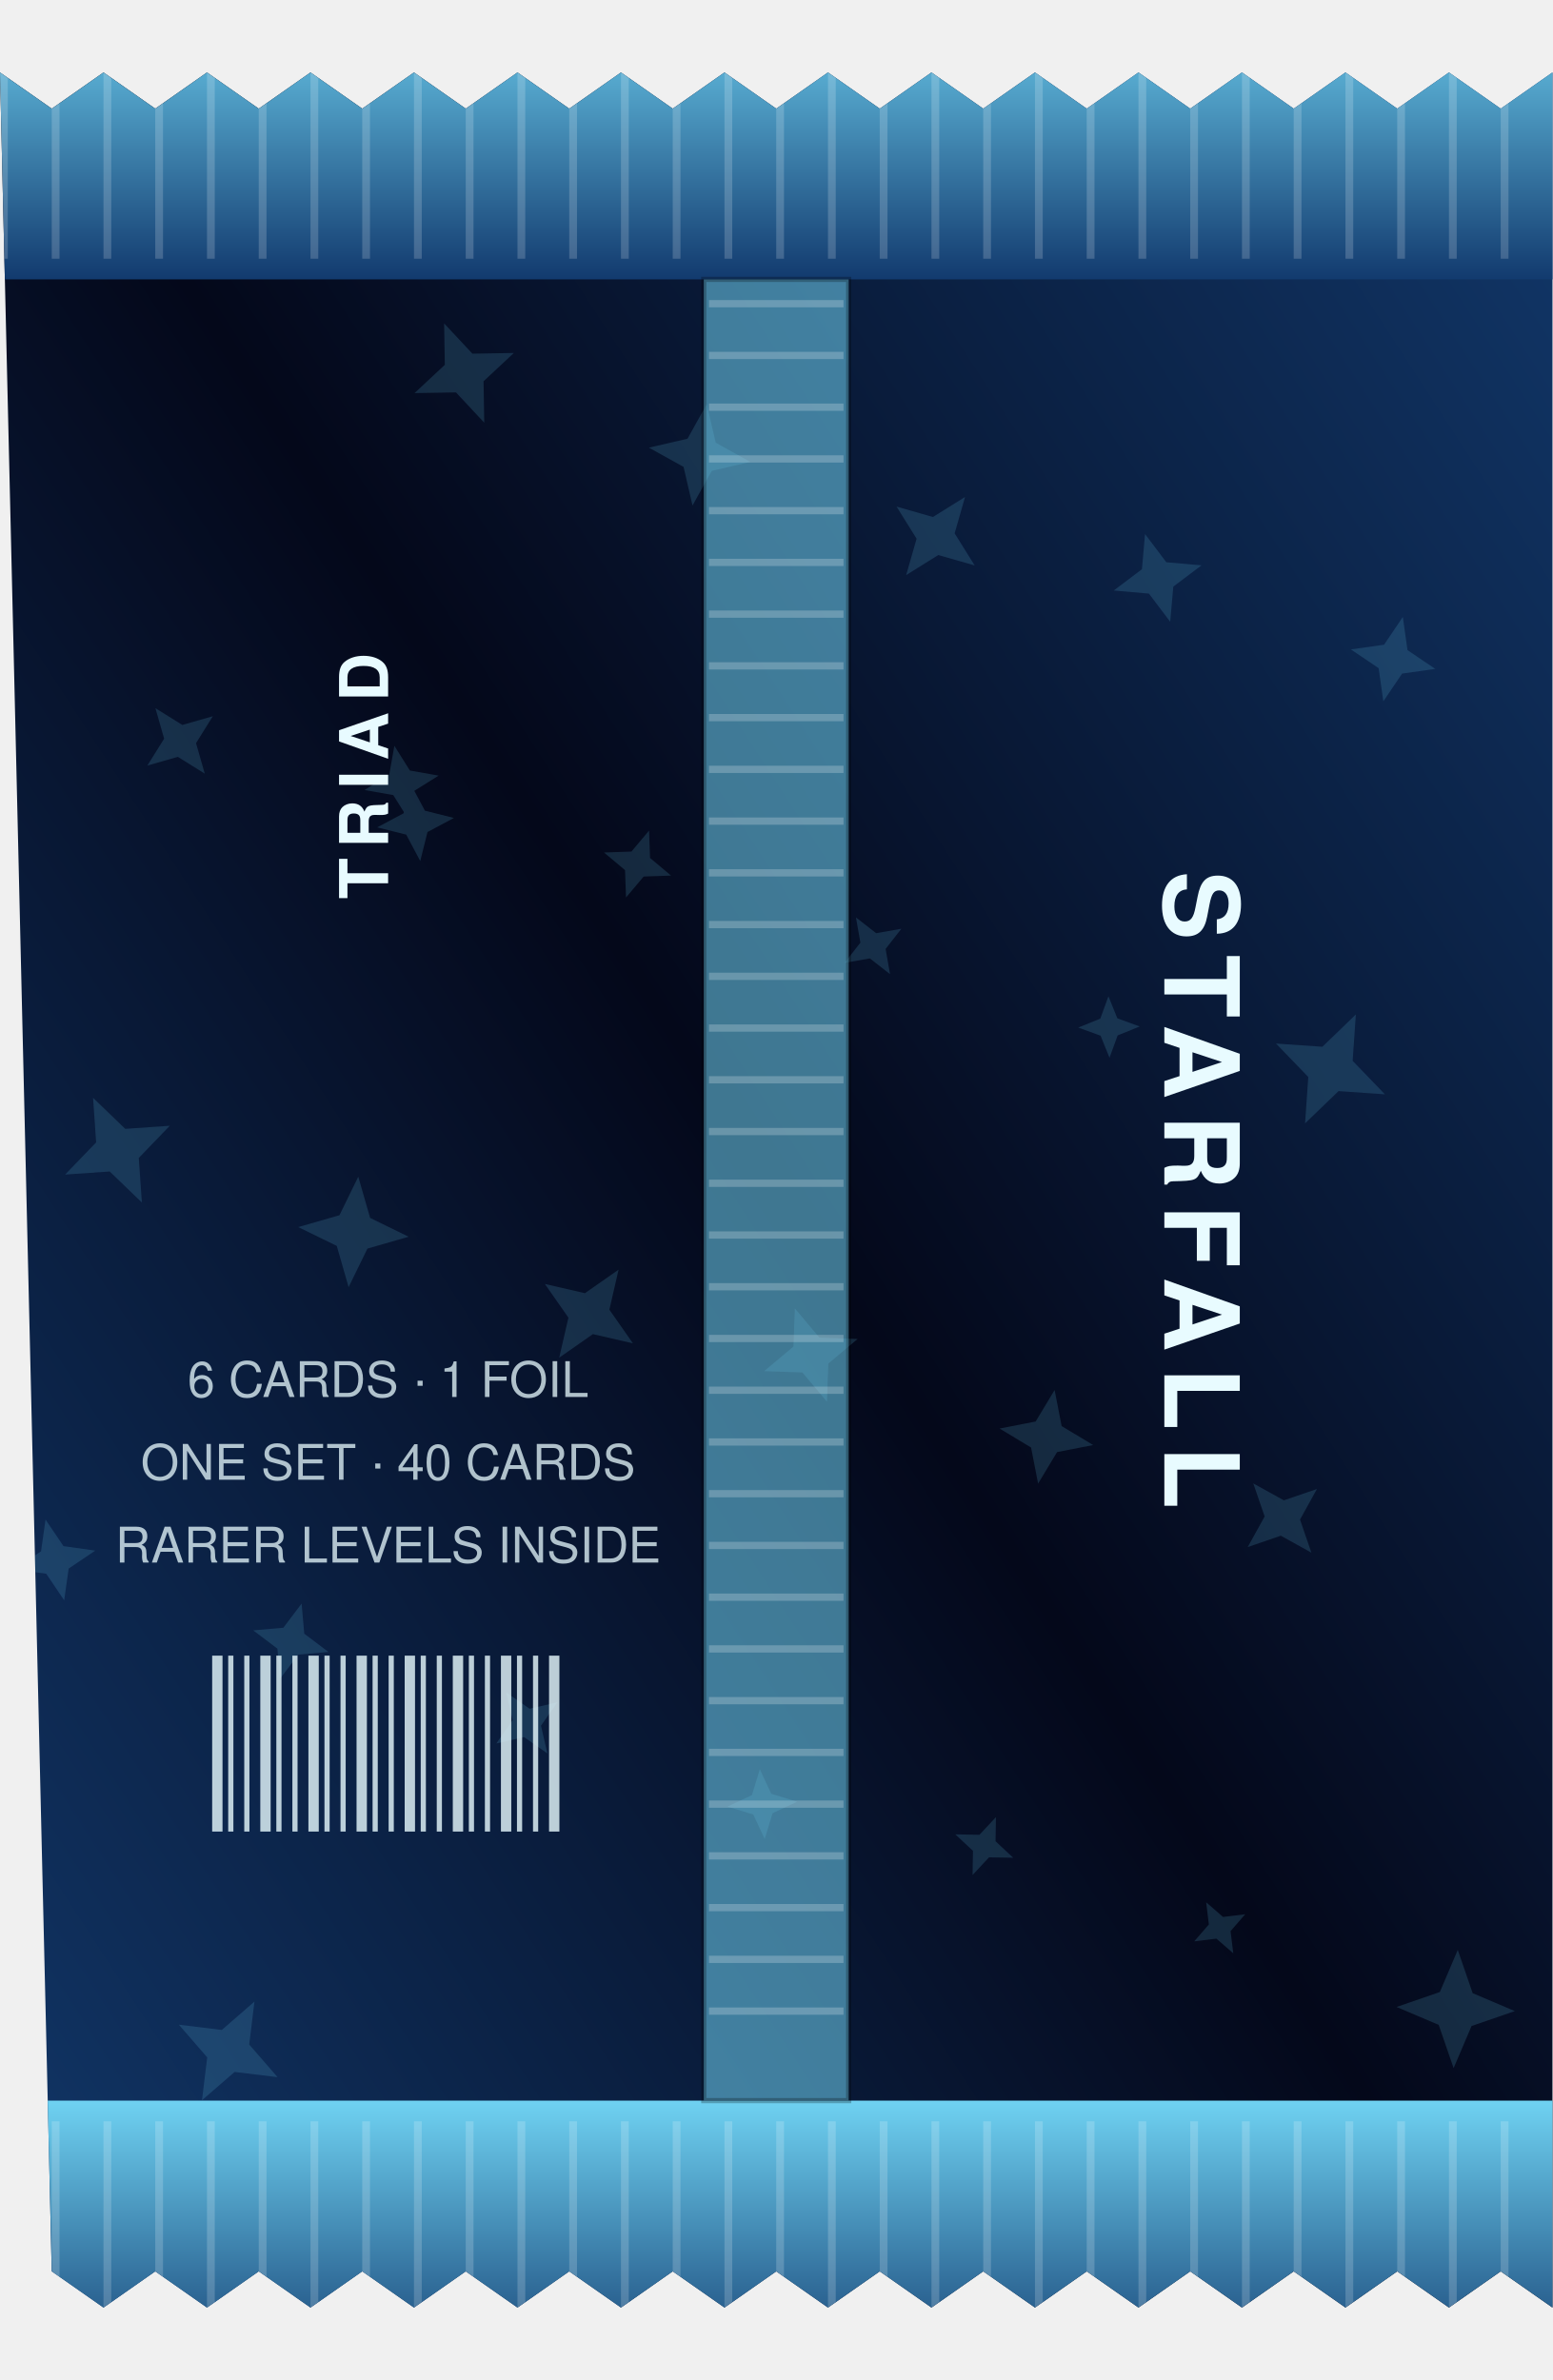
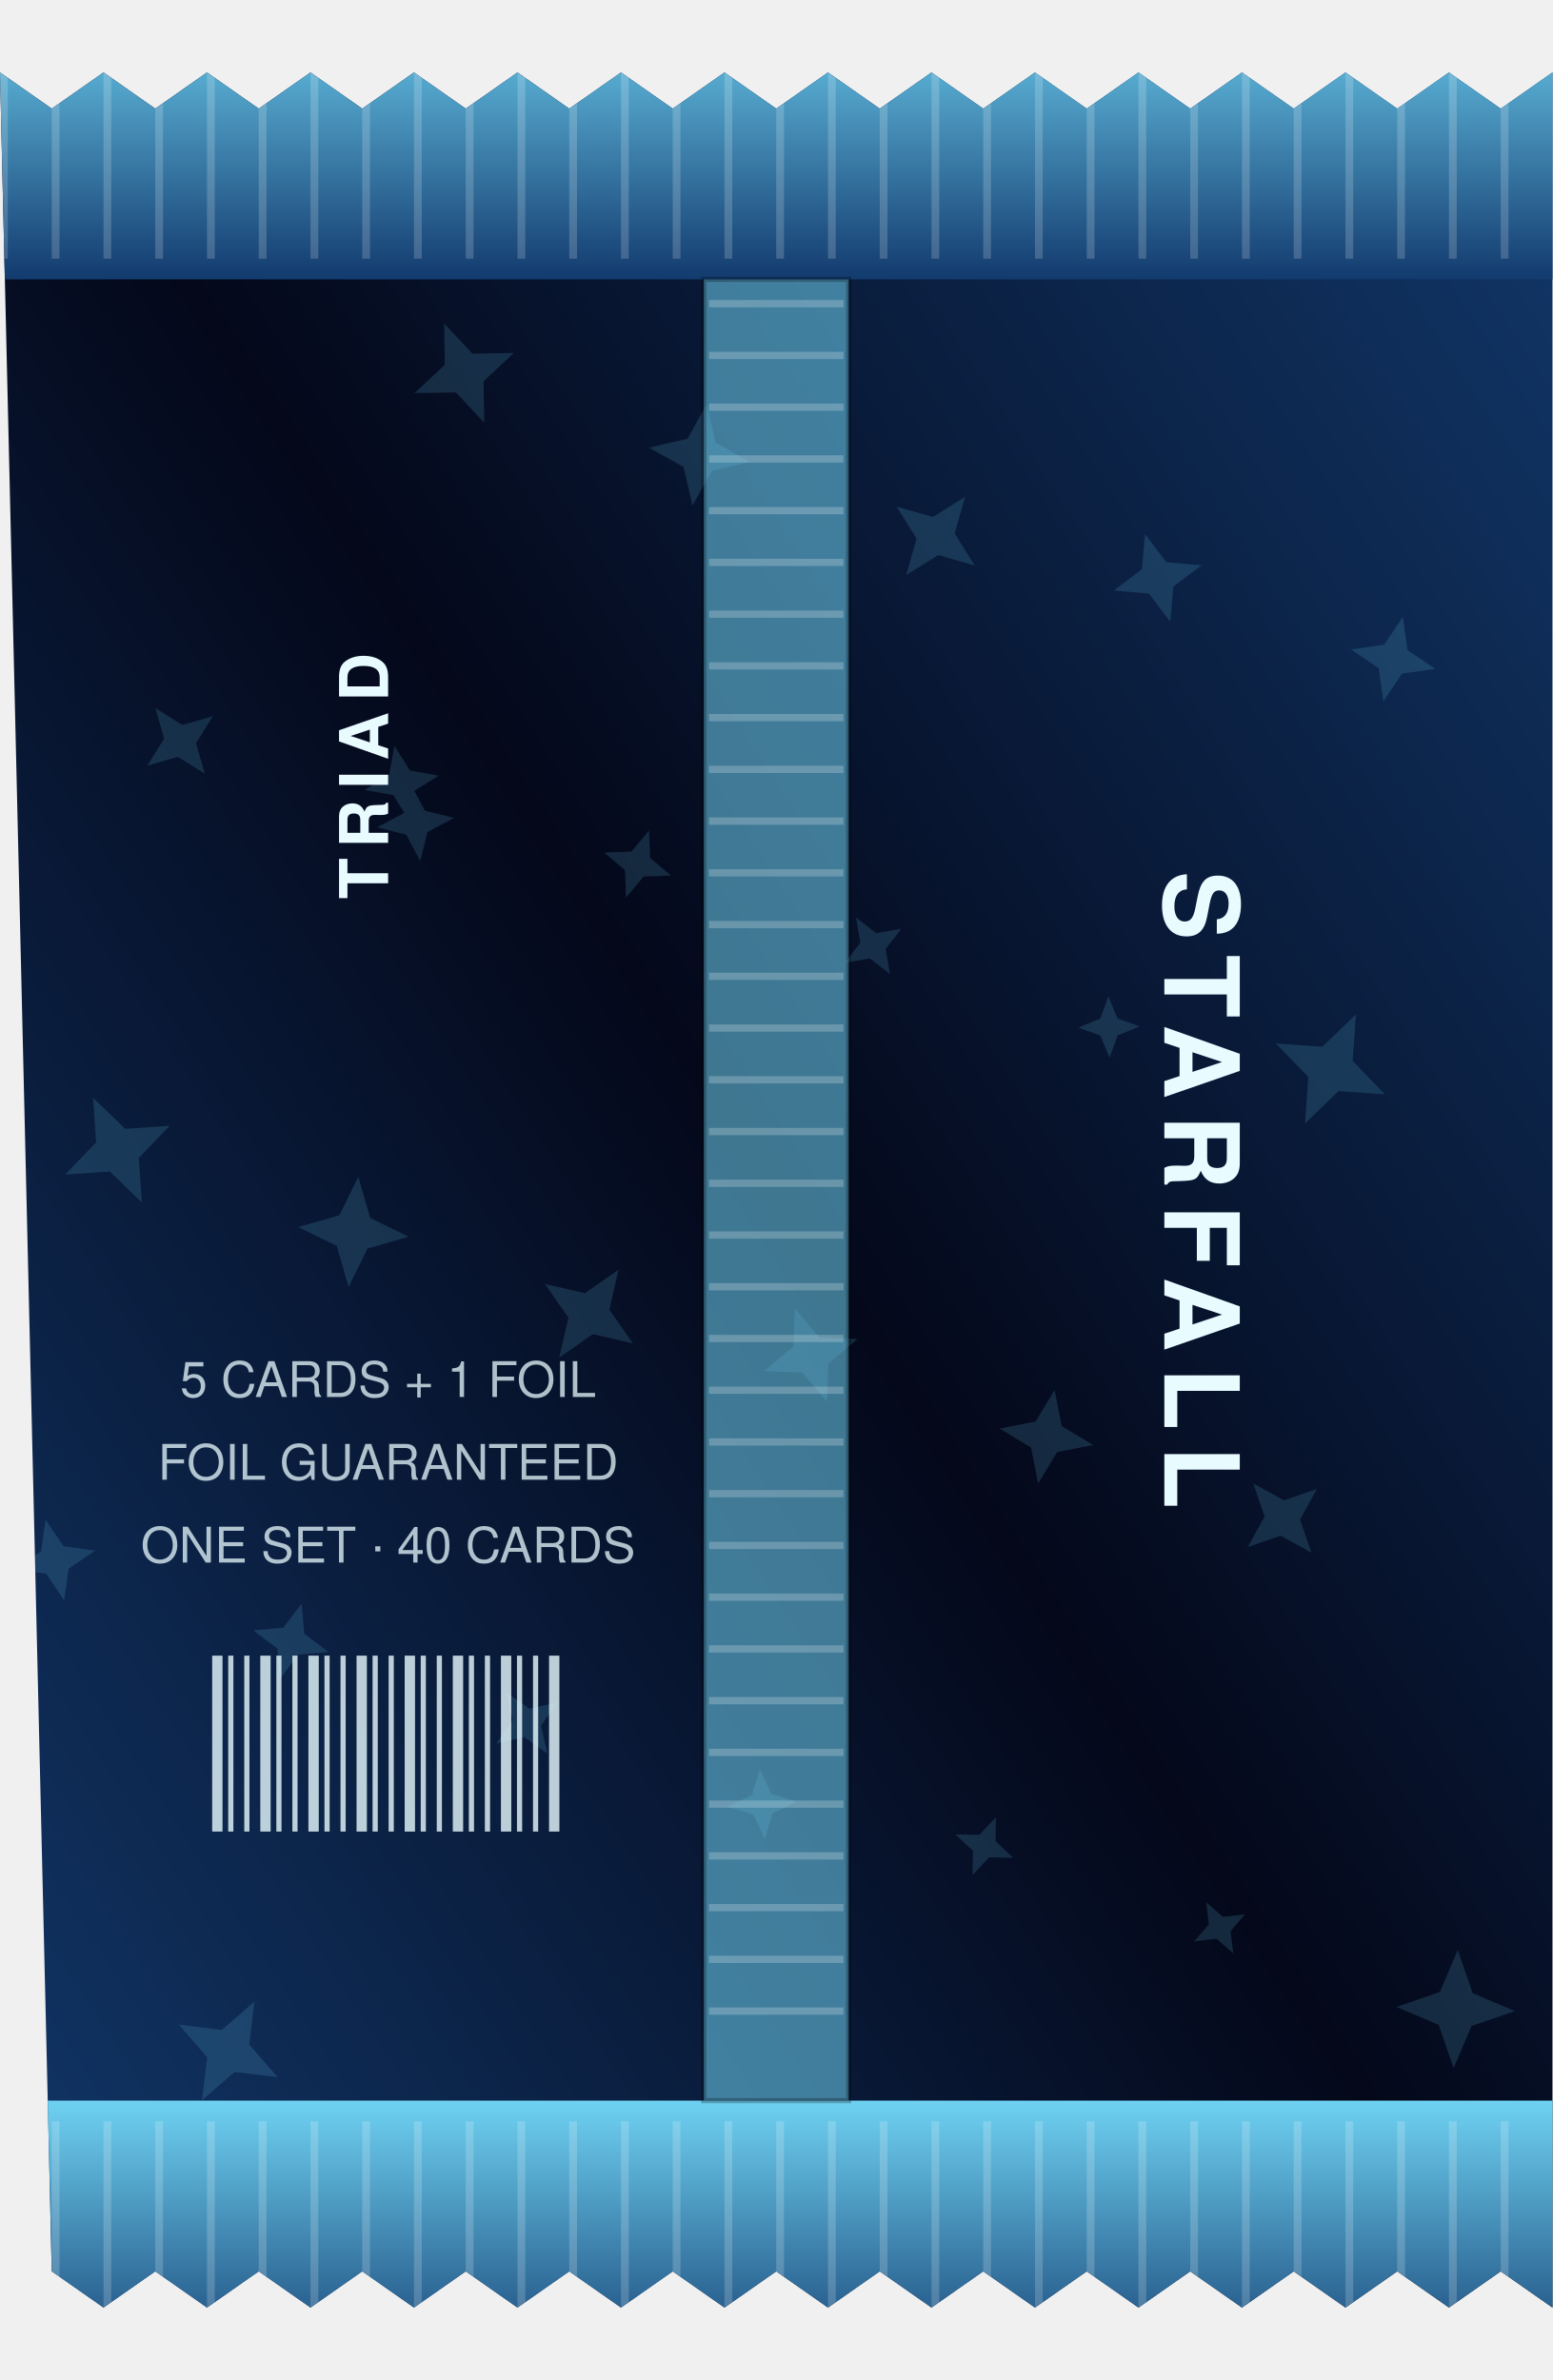
<svg xmlns="http://www.w3.org/2000/svg" viewBox="0 0 300 460" width="300" height="460">
  <defs>
    <linearGradient id="body" x1="1" y1="0" x2="0" y2="1">
      <stop offset="0" stop-color="#123a6e" />
      <stop offset=".5" stop-color="#04081a" />
      <stop offset="1" stop-color="#123a6e" />
    </linearGradient>
    <linearGradient id="seal" x1="0" y1="0" x2="0" y2="1">
      <stop offset="0" stop-color="#6fd2f2" />
      <stop offset="1" stop-color="#123a6e" />
    </linearGradient>
    <clipPath id="packShape">
      <path d="M0,14 L0,14 L10,21 L20,14 L30,21 L40,14 L50,21 L60,14 L70,21 L80,14 L90,21 L100,14 L110,21 L120,14 L130,21 L140,14 L150,21 L160,14 L170,21 L180,14 L190,21 L200,14 L210,21 L220,14 L230,21 L240,14 L250,21 L260,14 L270,21 L280,14 L290,21 L300,14 L300,446 300,446 L290,439 L280,446 L270,439 L260,446 L250,439 L240,446 L230,439 L220,446 L210,439 L200,446 L190,439 L180,446 L170,439 L160,446 L150,439 L140,446 L130,439 L120,446 L110,439 L100,446 L90,439 L80,446 L70,439 L60,446 L50,439 L40,446 L30,439 L20,446 L10,439 LL0,446 Z" />
    </clipPath>
  </defs>
  <g clip-path="url(#packShape)">
    <rect width="300" height="460" fill="url(#body)" />
    <g opacity=".16">
      <g transform="translate(80.3 159.0) rotate(-7) scale(0.83)">
        <path d="M0,-9 L2.5,-2.5 L9,0 L2.5,2.5 L0,9 L-2.5,2.5 L-9,0 L-2.5,-2.5 Z" fill="#6fd2f2" />
      </g>
      <g transform="translate(113.8 253.9) rotate(34) scale(1.14)">
        <path d="M0,-9 L2.5,-2.5 L9,0 L2.5,2.5 L0,9 L-2.5,2.5 L-9,0 L-2.5,-2.5 Z" fill="#6fd2f2" />
      </g>
      <g transform="translate(147.3 348.7) rotate(-4) scale(0.75)">
        <path d="M0,-9 L2.5,-2.5 L9,0 L2.5,2.5 L0,9 L-2.5,2.5 L-9,0 L-2.5,-2.5 Z" fill="#6fd2f2" />
      </g>
      <g transform="translate(180.8 103.6) rotate(37) scale(1.05)">
        <path d="M0,-9 L2.5,-2.5 L9,0 L2.5,2.5 L0,9 L-2.5,2.5 L-9,0 L-2.5,-2.5 Z" fill="#6fd2f2" />
      </g>
      <g transform="translate(214.3 198.5) rotate(-1) scale(0.66)">
        <path d="M0,-9 L2.5,-2.5 L9,0 L2.5,2.5 L0,9 L-2.5,2.5 L-9,0 L-2.5,-2.5 Z" fill="#6fd2f2" />
      </g>
      <g transform="translate(247.8 293.4) rotate(-40) scale(0.97)">
        <path d="M0,-9 L2.5,-2.5 L9,0 L2.5,2.5 L0,9 L-2.5,2.5 L-9,0 L-2.5,-2.5 Z" fill="#6fd2f2" />
      </g>
      <g transform="translate(281.3 388.3) rotate(2) scale(1.27)">
        <path d="M0,-9 L2.5,-2.5 L9,0 L2.5,2.5 L0,9 L-2.5,2.5 L-9,0 L-2.5,-2.5 Z" fill="#6fd2f2" />
      </g>
      <g transform="translate(34.8 143.2) rotate(-37) scale(0.88)">
        <path d="M0,-9 L2.5,-2.5 L9,0 L2.5,2.5 L0,9 L-2.5,2.5 L-9,0 L-2.5,-2.5 Z" fill="#6fd2f2" />
      </g>
      <g transform="translate(68.3 238.1) rotate(5) scale(1.19)">
        <path d="M0,-9 L2.5,-2.5 L9,0 L2.5,2.5 L0,9 L-2.5,2.5 L-9,0 L-2.5,-2.5 Z" fill="#6fd2f2" />
      </g>
      <g transform="translate(101.8 333.0) rotate(-34) scale(0.79)">
        <path d="M0,-9 L2.5,-2.5 L9,0 L2.5,2.5 L0,9 L-2.5,2.5 L-9,0 L-2.5,-2.5 Z" fill="#6fd2f2" />
      </g>
      <g transform="translate(135.2 87.9) rotate(8) scale(1.10)">
        <path d="M0,-9 L2.5,-2.5 L9,0 L2.5,2.5 L0,9 L-2.5,2.5 L-9,0 L-2.5,-2.5 Z" fill="#6fd2f2" />
      </g>
      <g transform="translate(168.7 182.8) rotate(-31) scale(0.71)">
        <path d="M0,-9 L2.5,-2.5 L9,0 L2.5,2.5 L0,9 L-2.5,2.5 L-9,0 L-2.5,-2.5 Z" fill="#6fd2f2" />
      </g>
      <g transform="translate(202.2 277.7) rotate(10) scale(1.02)">
        <path d="M0,-9 L2.5,-2.5 L9,0 L2.5,2.5 L0,9 L-2.5,2.5 L-9,0 L-2.5,-2.5 Z" fill="#6fd2f2" />
      </g>
      <g transform="translate(235.7 372.6) rotate(-28) scale(0.62)">
        <path d="M0,-9 L2.5,-2.5 L9,0 L2.5,2.5 L0,9 L-2.5,2.5 L-9,0 L-2.5,-2.5 Z" fill="#6fd2f2" />
      </g>
      <g transform="translate(269.2 127.4) rotate(13) scale(0.93)">
        <path d="M0,-9 L2.5,-2.5 L9,0 L2.5,2.5 L0,9 L-2.5,2.5 L-9,0 L-2.5,-2.5 Z" fill="#6fd2f2" />
      </g>
      <g transform="translate(22.7 222.3) rotate(-25) scale(1.24)">
        <path d="M0,-9 L2.5,-2.5 L9,0 L2.5,2.5 L0,9 L-2.5,2.5 L-9,0 L-2.5,-2.5 Z" fill="#6fd2f2" />
      </g>
      <g transform="translate(56.2 317.2) rotate(16) scale(0.84)">
        <path d="M0,-9 L2.5,-2.5 L9,0 L2.5,2.5 L0,9 L-2.5,2.5 L-9,0 L-2.5,-2.5 Z" fill="#6fd2f2" />
      </g>
      <g transform="translate(89.7 72.1) rotate(-22) scale(1.15)">
        <path d="M0,-9 L2.5,-2.5 L9,0 L2.5,2.5 L0,9 L-2.5,2.5 L-9,0 L-2.5,-2.5 Z" fill="#6fd2f2" />
      </g>
      <g transform="translate(123.2 167.0) rotate(19) scale(0.76)">
        <path d="M0,-9 L2.5,-2.5 L9,0 L2.5,2.5 L0,9 L-2.5,2.5 L-9,0 L-2.5,-2.5 Z" fill="#6fd2f2" />
      </g>
      <g transform="translate(156.7 261.9) rotate(-19) scale(1.06)">
        <path d="M0,-9 L2.5,-2.5 L9,0 L2.5,2.5 L0,9 L-2.5,2.5 L-9,0 L-2.5,-2.5 Z" fill="#6fd2f2" />
      </g>
      <g transform="translate(190.2 356.8) rotate(22) scale(0.67)">
        <path d="M0,-9 L2.5,-2.5 L9,0 L2.5,2.5 L0,9 L-2.5,2.5 L-9,0 L-2.5,-2.5 Z" fill="#6fd2f2" />
      </g>
      <g transform="translate(223.7 111.7) rotate(-16) scale(0.98)">
        <path d="M0,-9 L2.5,-2.5 L9,0 L2.5,2.5 L0,9 L-2.5,2.5 L-9,0 L-2.5,-2.5 Z" fill="#6fd2f2" />
      </g>
      <g transform="translate(257.1 206.6) rotate(25) scale(1.29)">
        <path d="M0,-9 L2.5,-2.5 L9,0 L2.5,2.5 L0,9 L-2.5,2.5 L-9,0 L-2.5,-2.5 Z" fill="#6fd2f2" />
      </g>
      <g transform="translate(10.6 301.5) rotate(-13) scale(0.89)">
        <path d="M0,-9 L2.5,-2.5 L9,0 L2.5,2.5 L0,9 L-2.5,2.5 L-9,0 L-2.5,-2.5 Z" fill="#6fd2f2" />
      </g>
      <g transform="translate(44.1 396.4) rotate(28) scale(1.20)">
        <path d="M0,-9 L2.5,-2.5 L9,0 L2.5,2.5 L0,9 L-2.5,2.5 L-9,0 L-2.5,-2.5 Z" fill="#6fd2f2" />
      </g>
      <g transform="translate(77.6 151.3) rotate(-11) scale(0.81)">
        <path d="M0,-9 L2.5,-2.5 L9,0 L2.5,2.5 L0,9 L-2.5,2.5 L-9,0 L-2.5,-2.5 Z" fill="#6fd2f2" />
      </g>
    </g>
    <rect y="0" width="300" height="54" fill="url(#seal)" />
    <rect y="406" width="300" height="54" fill="url(#seal)" />
    <rect x="0" y="2" width="1.5" height="48" fill="#ffffff" opacity=".18" />
    <rect x="0" y="410" width="1.5" height="48" fill="#ffffff" opacity=".18" />
    <rect x="10" y="2" width="1.5" height="48" fill="#ffffff" opacity=".18" />
    <rect x="10" y="410" width="1.5" height="48" fill="#ffffff" opacity=".18" />
    <rect x="20" y="2" width="1.5" height="48" fill="#ffffff" opacity=".18" />
    <rect x="20" y="410" width="1.5" height="48" fill="#ffffff" opacity=".18" />
    <rect x="30" y="2" width="1.5" height="48" fill="#ffffff" opacity=".18" />
    <rect x="30" y="410" width="1.5" height="48" fill="#ffffff" opacity=".18" />
    <rect x="40" y="2" width="1.5" height="48" fill="#ffffff" opacity=".18" />
    <rect x="40" y="410" width="1.5" height="48" fill="#ffffff" opacity=".18" />
    <rect x="50" y="2" width="1.5" height="48" fill="#ffffff" opacity=".18" />
    <rect x="50" y="410" width="1.5" height="48" fill="#ffffff" opacity=".18" />
    <rect x="60" y="2" width="1.5" height="48" fill="#ffffff" opacity=".18" />
    <rect x="60" y="410" width="1.5" height="48" fill="#ffffff" opacity=".18" />
    <rect x="70" y="2" width="1.5" height="48" fill="#ffffff" opacity=".18" />
    <rect x="70" y="410" width="1.5" height="48" fill="#ffffff" opacity=".18" />
    <rect x="80" y="2" width="1.5" height="48" fill="#ffffff" opacity=".18" />
    <rect x="80" y="410" width="1.5" height="48" fill="#ffffff" opacity=".18" />
    <rect x="90" y="2" width="1.5" height="48" fill="#ffffff" opacity=".18" />
    <rect x="90" y="410" width="1.5" height="48" fill="#ffffff" opacity=".18" />
    <rect x="100" y="2" width="1.5" height="48" fill="#ffffff" opacity=".18" />
    <rect x="100" y="410" width="1.5" height="48" fill="#ffffff" opacity=".18" />
    <rect x="110" y="2" width="1.5" height="48" fill="#ffffff" opacity=".18" />
    <rect x="110" y="410" width="1.5" height="48" fill="#ffffff" opacity=".18" />
    <rect x="120" y="2" width="1.5" height="48" fill="#ffffff" opacity=".18" />
    <rect x="120" y="410" width="1.5" height="48" fill="#ffffff" opacity=".18" />
    <rect x="130" y="2" width="1.5" height="48" fill="#ffffff" opacity=".18" />
    <rect x="130" y="410" width="1.5" height="48" fill="#ffffff" opacity=".18" />
    <rect x="140" y="2" width="1.5" height="48" fill="#ffffff" opacity=".18" />
    <rect x="140" y="410" width="1.5" height="48" fill="#ffffff" opacity=".18" />
    <rect x="150" y="2" width="1.5" height="48" fill="#ffffff" opacity=".18" />
    <rect x="150" y="410" width="1.5" height="48" fill="#ffffff" opacity=".18" />
    <rect x="160" y="2" width="1.5" height="48" fill="#ffffff" opacity=".18" />
    <rect x="160" y="410" width="1.5" height="48" fill="#ffffff" opacity=".18" />
    <rect x="170" y="2" width="1.5" height="48" fill="#ffffff" opacity=".18" />
    <rect x="170" y="410" width="1.5" height="48" fill="#ffffff" opacity=".18" />
    <rect x="180" y="2" width="1.5" height="48" fill="#ffffff" opacity=".18" />
    <rect x="180" y="410" width="1.5" height="48" fill="#ffffff" opacity=".18" />
    <rect x="190" y="2" width="1.5" height="48" fill="#ffffff" opacity=".18" />
    <rect x="190" y="410" width="1.5" height="48" fill="#ffffff" opacity=".18" />
    <rect x="200" y="2" width="1.5" height="48" fill="#ffffff" opacity=".18" />
    <rect x="200" y="410" width="1.5" height="48" fill="#ffffff" opacity=".18" />
    <rect x="210" y="2" width="1.5" height="48" fill="#ffffff" opacity=".18" />
    <rect x="210" y="410" width="1.5" height="48" fill="#ffffff" opacity=".18" />
    <rect x="220" y="2" width="1.5" height="48" fill="#ffffff" opacity=".18" />
    <rect x="220" y="410" width="1.5" height="48" fill="#ffffff" opacity=".18" />
    <rect x="230" y="2" width="1.5" height="48" fill="#ffffff" opacity=".18" />
    <rect x="230" y="410" width="1.5" height="48" fill="#ffffff" opacity=".18" />
    <rect x="240" y="2" width="1.5" height="48" fill="#ffffff" opacity=".18" />
    <rect x="240" y="410" width="1.5" height="48" fill="#ffffff" opacity=".18" />
    <rect x="250" y="2" width="1.5" height="48" fill="#ffffff" opacity=".18" />
    <rect x="250" y="410" width="1.5" height="48" fill="#ffffff" opacity=".18" />
    <rect x="260" y="2" width="1.5" height="48" fill="#ffffff" opacity=".18" />
    <rect x="260" y="410" width="1.5" height="48" fill="#ffffff" opacity=".18" />
    <rect x="270" y="2" width="1.5" height="48" fill="#ffffff" opacity=".18" />
    <rect x="270" y="410" width="1.5" height="48" fill="#ffffff" opacity=".18" />
    <rect x="280" y="2" width="1.5" height="48" fill="#ffffff" opacity=".18" />
    <rect x="280" y="410" width="1.5" height="48" fill="#ffffff" opacity=".18" />
    <rect x="290" y="2" width="1.5" height="48" fill="#ffffff" opacity=".18" />
    <rect x="290" y="410" width="1.5" height="48" fill="#ffffff" opacity=".18" />
    <rect x="136" y="54" width="28" height="352" fill="#6fd2f2" opacity=".55" />
    <rect x="136" y="54" width="28" height="352" fill="none" stroke="#000" stroke-opacity=".25" />
    <rect x="137" y="58" width="26" height="1.4" fill="#fff" opacity=".22" />
    <rect x="137" y="68" width="26" height="1.4" fill="#fff" opacity=".22" />
    <rect x="137" y="78" width="26" height="1.4" fill="#fff" opacity=".22" />
    <rect x="137" y="88" width="26" height="1.4" fill="#fff" opacity=".22" />
    <rect x="137" y="98" width="26" height="1.4" fill="#fff" opacity=".22" />
    <rect x="137" y="108" width="26" height="1.4" fill="#fff" opacity=".22" />
    <rect x="137" y="118" width="26" height="1.4" fill="#fff" opacity=".22" />
    <rect x="137" y="128" width="26" height="1.4" fill="#fff" opacity=".22" />
    <rect x="137" y="138" width="26" height="1.4" fill="#fff" opacity=".22" />
    <rect x="137" y="148" width="26" height="1.4" fill="#fff" opacity=".22" />
    <rect x="137" y="158" width="26" height="1.4" fill="#fff" opacity=".22" />
    <rect x="137" y="168" width="26" height="1.4" fill="#fff" opacity=".22" />
    <rect x="137" y="178" width="26" height="1.4" fill="#fff" opacity=".22" />
    <rect x="137" y="188" width="26" height="1.4" fill="#fff" opacity=".22" />
    <rect x="137" y="198" width="26" height="1.4" fill="#fff" opacity=".22" />
    <rect x="137" y="208" width="26" height="1.4" fill="#fff" opacity=".22" />
    <rect x="137" y="218" width="26" height="1.4" fill="#fff" opacity=".22" />
    <rect x="137" y="228" width="26" height="1.4" fill="#fff" opacity=".22" />
    <rect x="137" y="238" width="26" height="1.4" fill="#fff" opacity=".22" />
    <rect x="137" y="248" width="26" height="1.4" fill="#fff" opacity=".22" />
    <rect x="137" y="258" width="26" height="1.4" fill="#fff" opacity=".22" />
    <rect x="137" y="268" width="26" height="1.4" fill="#fff" opacity=".22" />
    <rect x="137" y="278" width="26" height="1.4" fill="#fff" opacity=".22" />
    <rect x="137" y="288" width="26" height="1.4" fill="#fff" opacity=".22" />
    <rect x="137" y="298" width="26" height="1.4" fill="#fff" opacity=".22" />
    <rect x="137" y="308" width="26" height="1.4" fill="#fff" opacity=".22" />
    <rect x="137" y="318" width="26" height="1.4" fill="#fff" opacity=".22" />
    <rect x="137" y="328" width="26" height="1.4" fill="#fff" opacity=".22" />
    <rect x="137" y="338" width="26" height="1.4" fill="#fff" opacity=".22" />
    <rect x="137" y="348" width="26" height="1.4" fill="#fff" opacity=".22" />
    <rect x="137" y="358" width="26" height="1.4" fill="#fff" opacity=".22" />
    <rect x="137" y="368" width="26" height="1.4" fill="#fff" opacity=".22" />
    <rect x="137" y="378" width="26" height="1.4" fill="#fff" opacity=".22" />
    <rect x="137" y="388" width="26" height="1.4" fill="#fff" opacity=".22" />
    <g transform="translate(78 120)">
      <rect width="-2" height="0" />
    </g>
    <text x="75" y="150" font-family="Segoe UI, Helvetica, Arial, sans-serif" font-size="13" font-weight="800" fill="#e8fbff" text-anchor="middle" letter-spacing="2" transform="rotate(-90 75 150)">TRIAD</text>
    <text x="225" y="230" font-family="Segoe UI, Helvetica, Arial, sans-serif" font-size="20" font-weight="800" fill="#e8fbff" text-anchor="middle" letter-spacing="3" transform="rotate(90 225 230)">STARFALL</text>
    <g font-family="Segoe UI, Helvetica, Arial, sans-serif" fill="#e8fbff" opacity=".75" font-size="9.5" text-anchor="middle">
-       <text x="75" y="270">6 CARDS · 1 FOIL</text>
-       <text x="75" y="286">ONE SET · 40 CARDS</text>
-       <text x="75" y="302">RARER LEVELS INSIDE</text>
+       <text x="75" y="270">5 CARDS + 1 FOIL</text>
+       <text x="75" y="286">FOIL GUARANTEED</text>
+       <text x="75" y="302">ONE SET · 40 CARDS</text>
    </g>
    <g transform="translate(41 320)" opacity=".8">
      <rect x="0" y="0" width="2" height="34" fill="#e8fbff" />
      <rect x="3.1" y="0" width="1" height="34" fill="#e8fbff" />
      <rect x="6.2" y="0" width="1" height="34" fill="#e8fbff" />
      <rect x="9.3" y="0" width="2" height="34" fill="#e8fbff" />
      <rect x="12.4" y="0" width="1" height="34" fill="#e8fbff" />
      <rect x="15.5" y="0" width="1" height="34" fill="#e8fbff" />
      <rect x="18.6" y="0" width="2" height="34" fill="#e8fbff" />
      <rect x="21.7" y="0" width="1" height="34" fill="#e8fbff" />
      <rect x="24.8" y="0" width="1" height="34" fill="#e8fbff" />
      <rect x="27.9" y="0" width="2" height="34" fill="#e8fbff" />
      <rect x="31" y="0" width="1" height="34" fill="#e8fbff" />
      <rect x="34.1" y="0" width="1" height="34" fill="#e8fbff" />
      <rect x="37.2" y="0" width="2" height="34" fill="#e8fbff" />
      <rect x="40.3" y="0" width="1" height="34" fill="#e8fbff" />
      <rect x="43.4" y="0" width="1" height="34" fill="#e8fbff" />
      <rect x="46.5" y="0" width="2" height="34" fill="#e8fbff" />
      <rect x="49.6" y="0" width="1" height="34" fill="#e8fbff" />
      <rect x="52.7" y="0" width="1" height="34" fill="#e8fbff" />
      <rect x="55.8" y="0" width="2" height="34" fill="#e8fbff" />
      <rect x="58.9" y="0" width="1" height="34" fill="#e8fbff" />
      <rect x="62" y="0" width="1" height="34" fill="#e8fbff" />
      <rect x="65.1" y="0" width="2" height="34" fill="#e8fbff" />
    </g>
  </g>
</svg>
